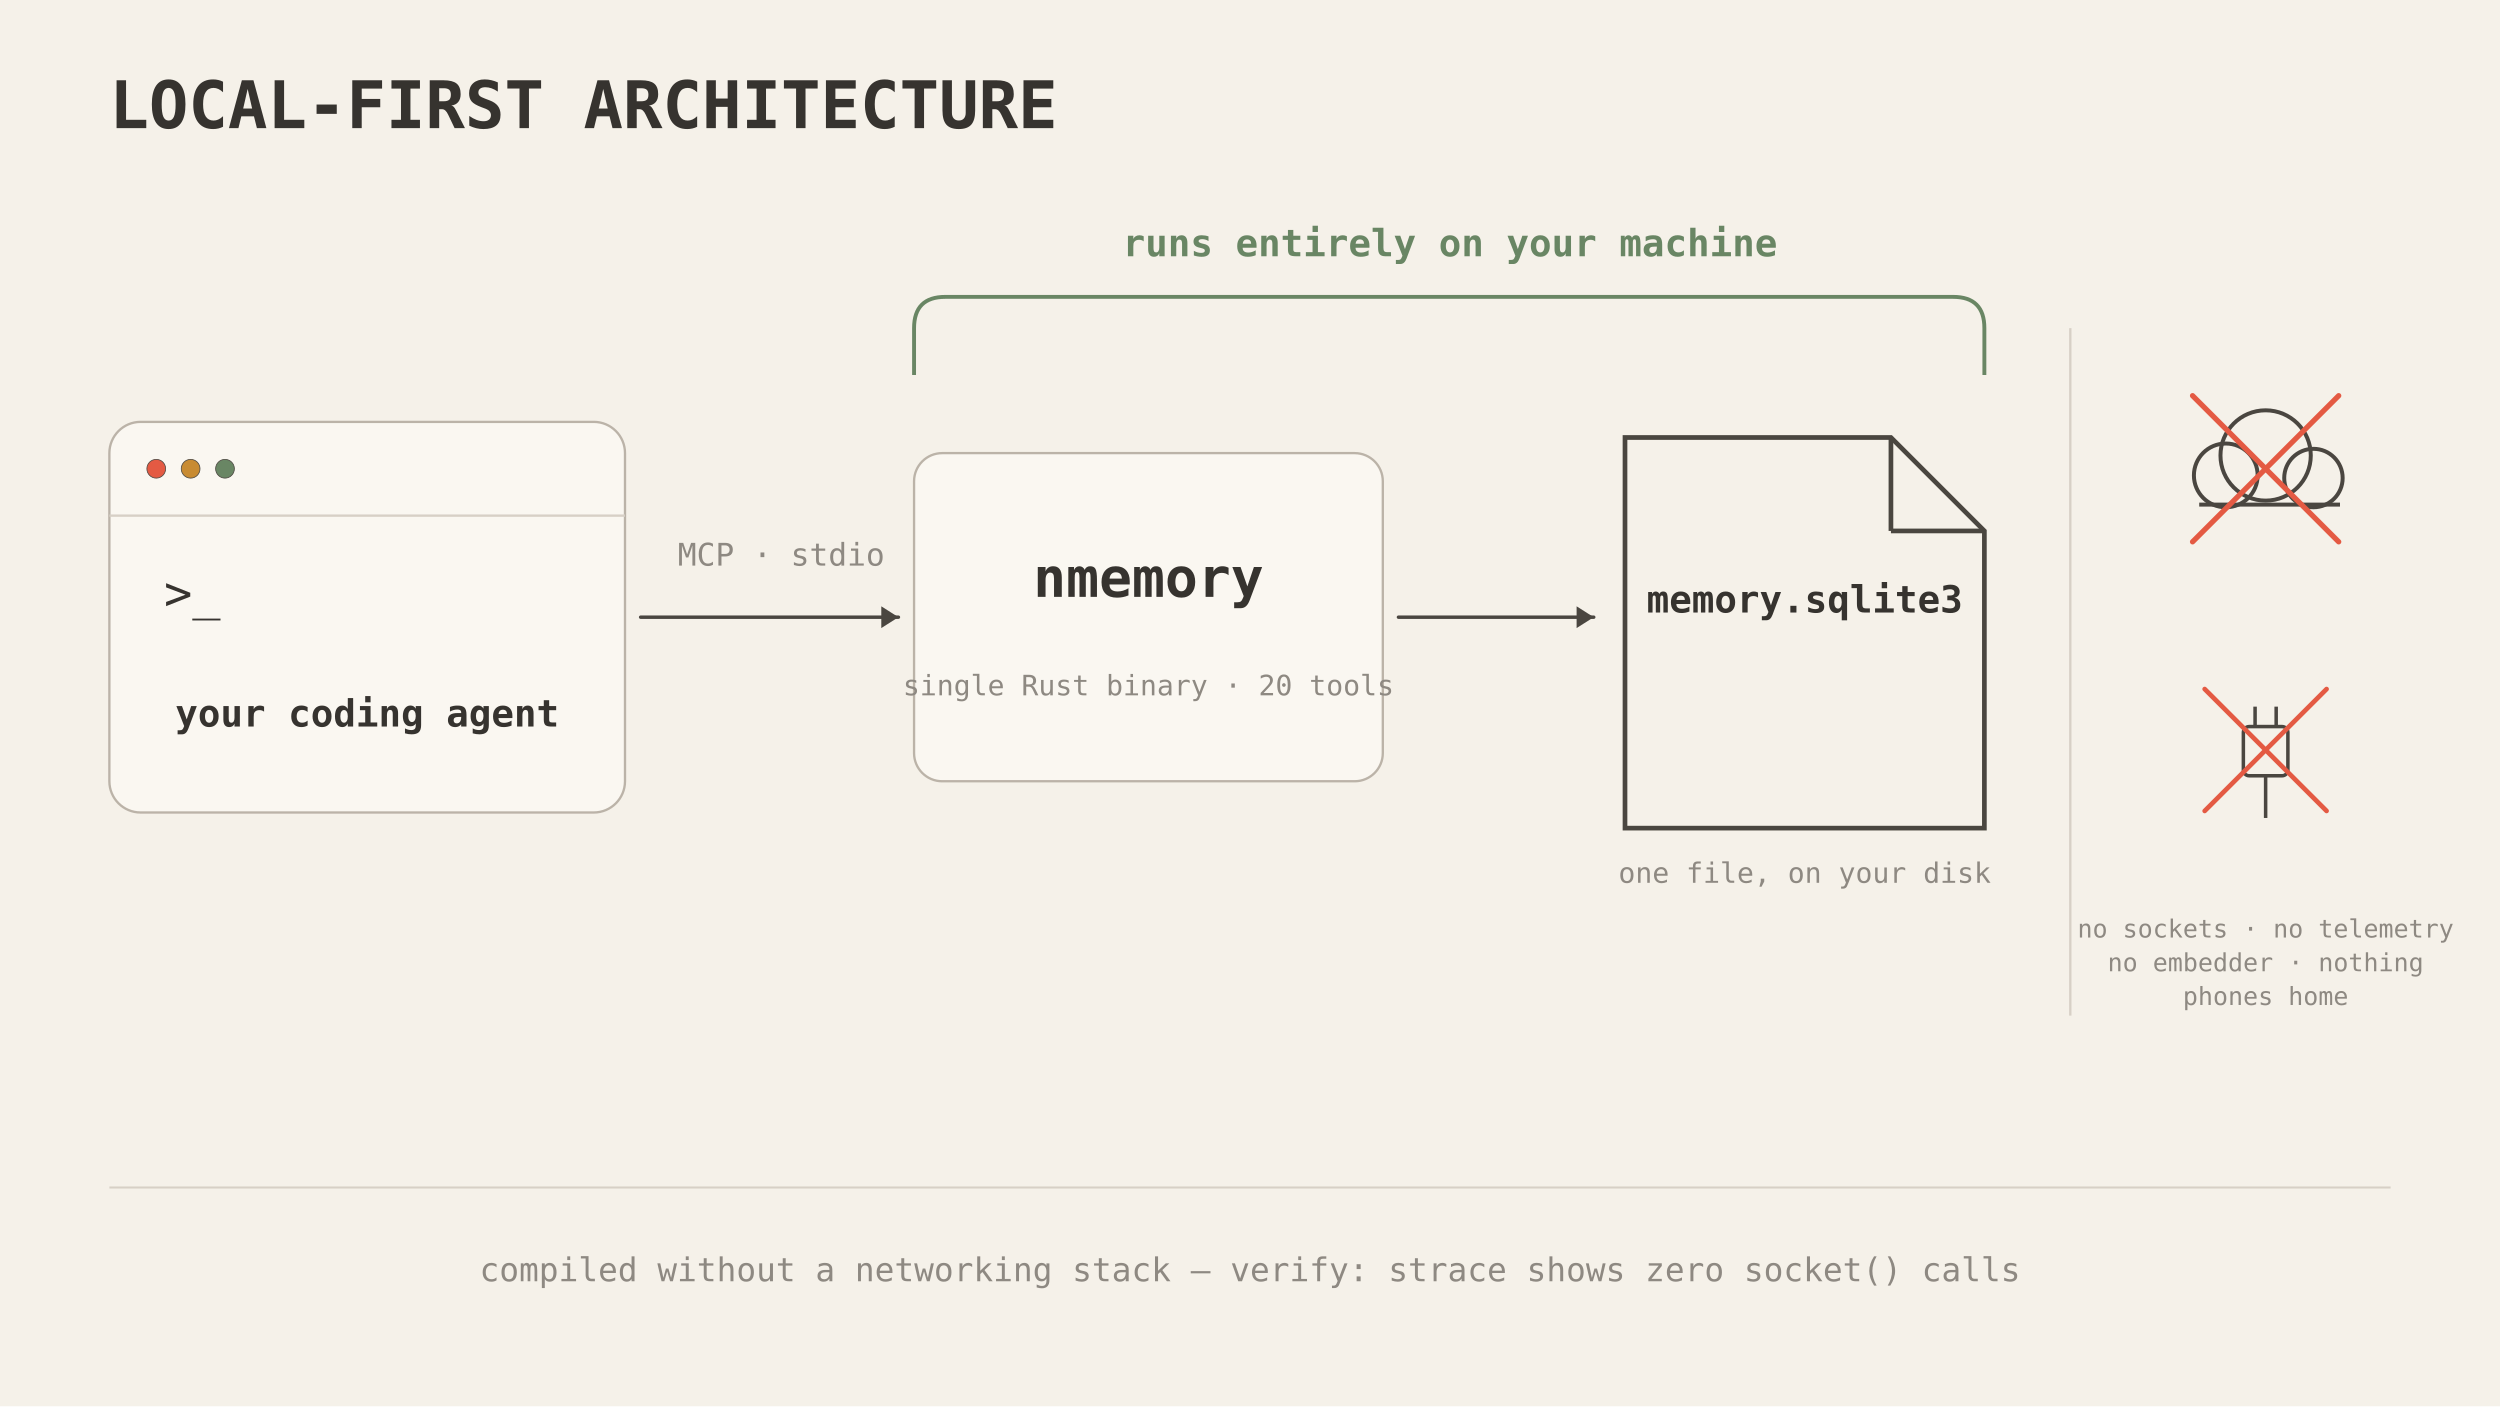
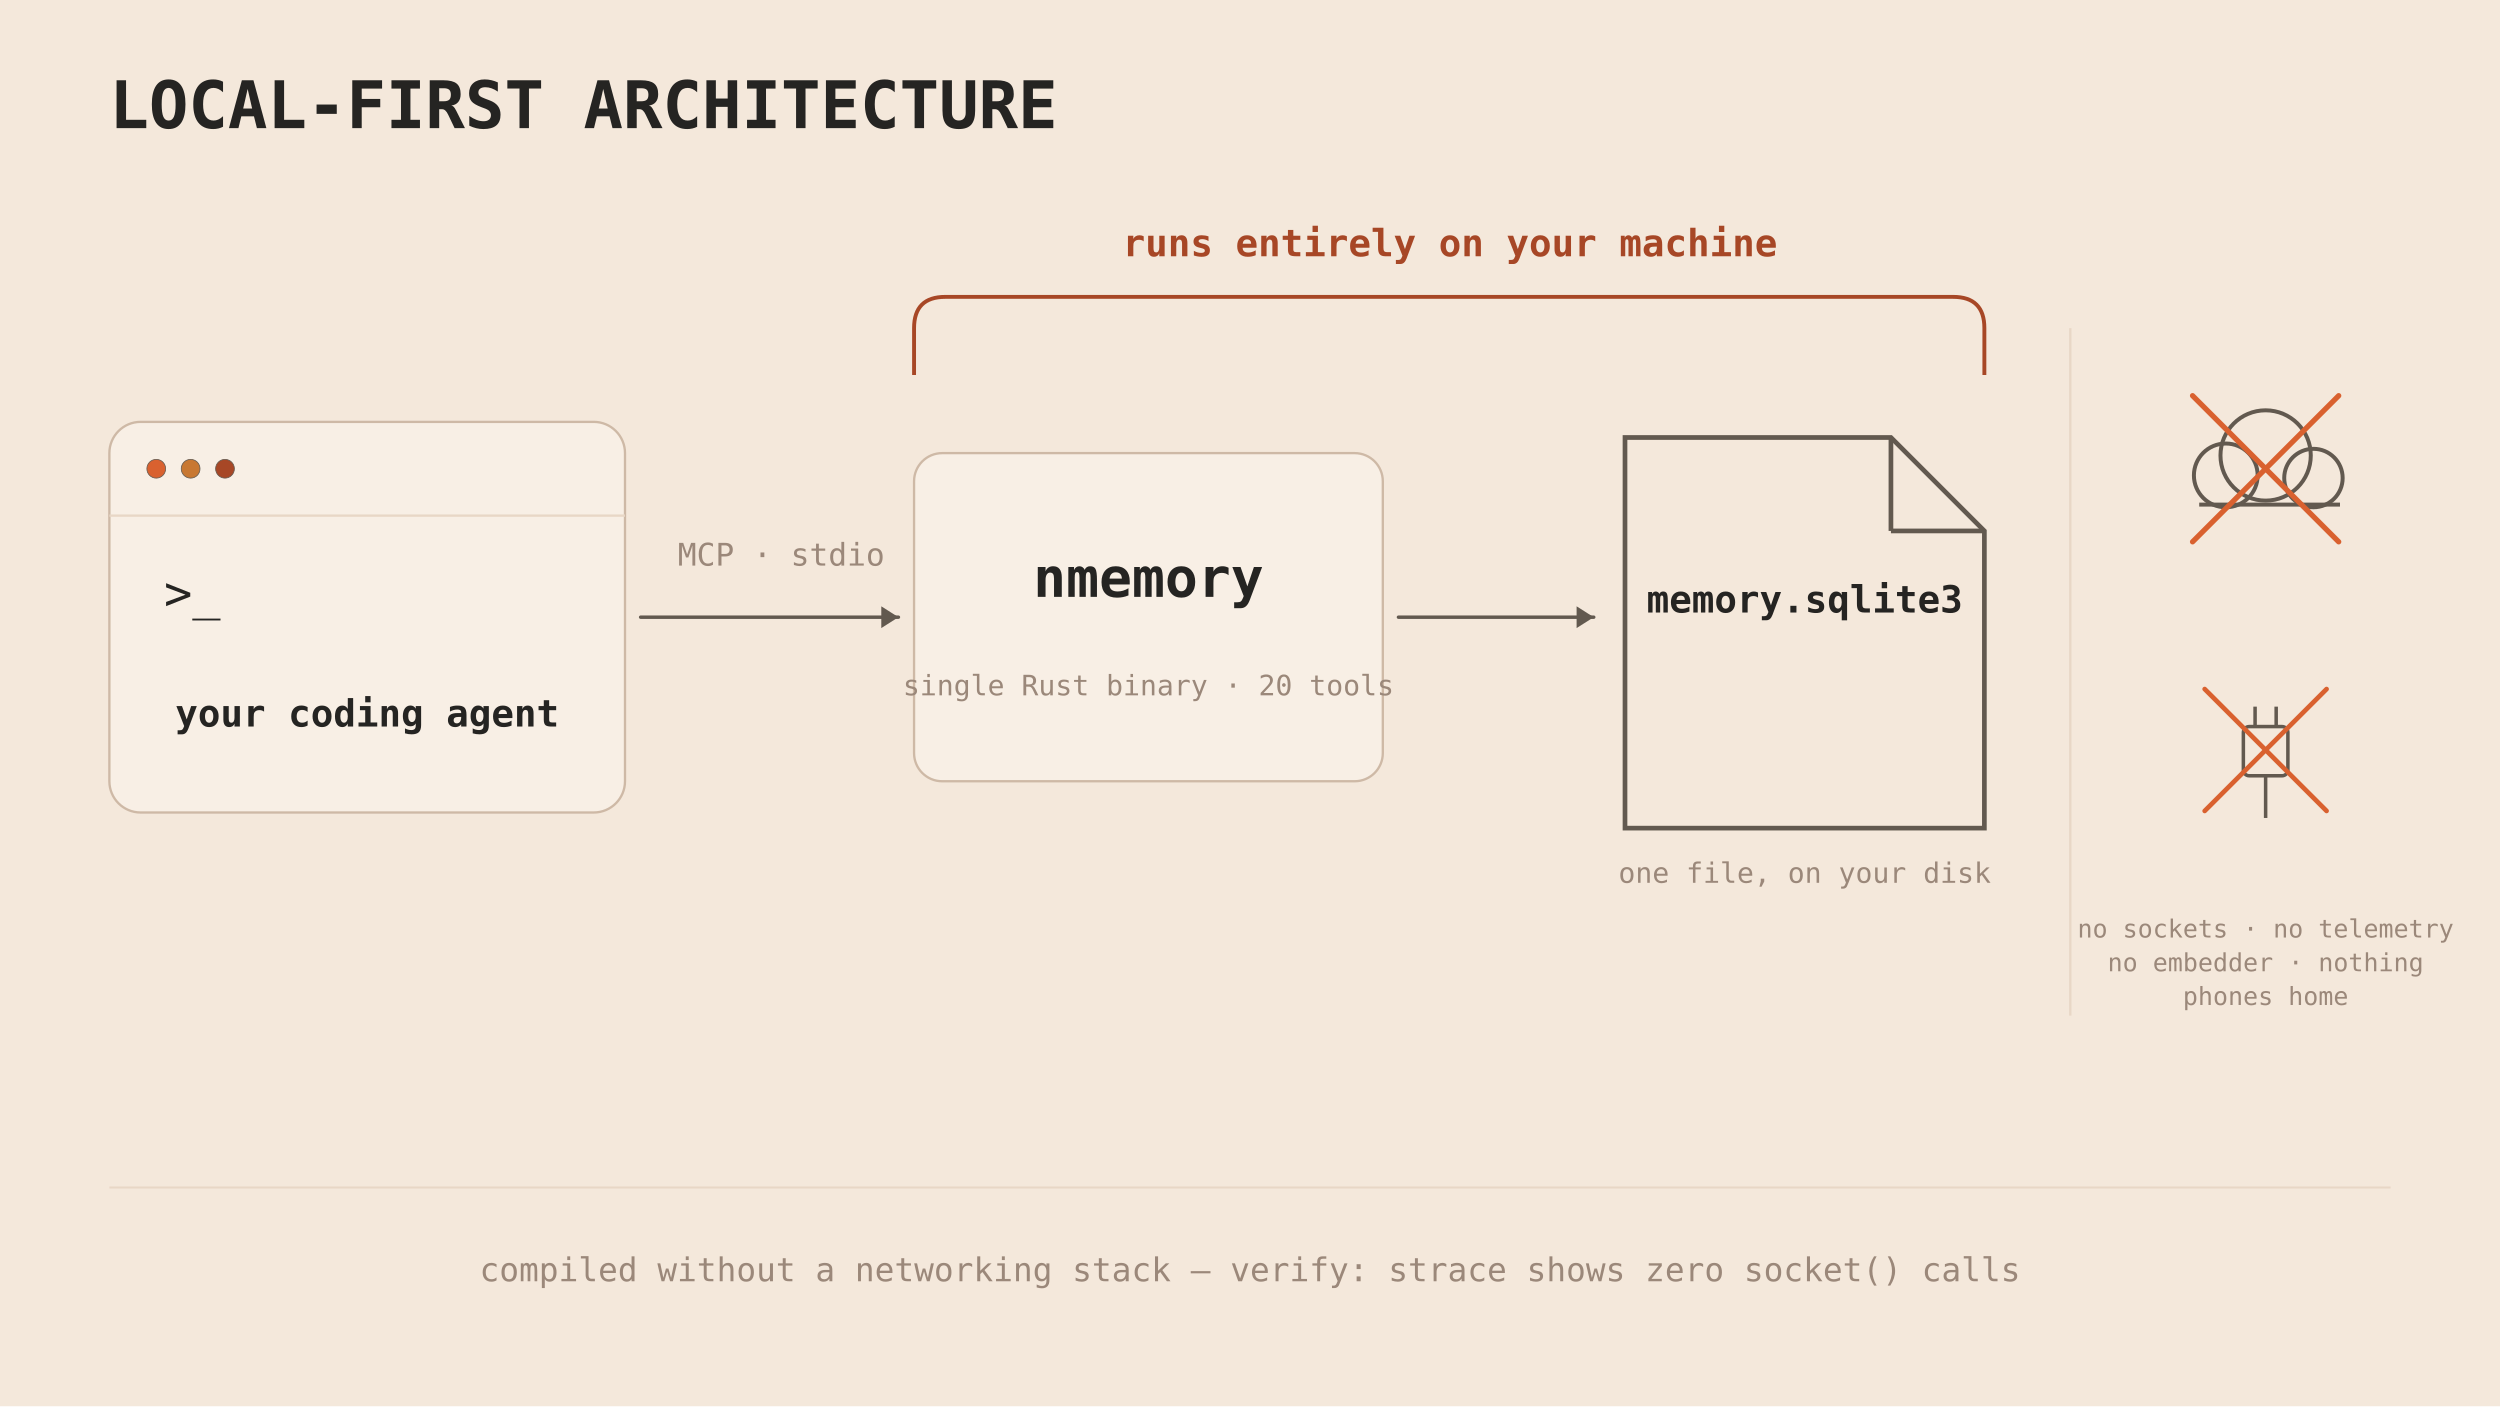
<svg xmlns="http://www.w3.org/2000/svg" baseProfile="full" height="900" version="1.1" viewBox="0 0 1600 900" width="1600">
  <defs />
-   <rect fill="#F5F1E9" height="900" width="1600" x="0" y="0" />
-   <text fill="#36332F" font-family="DejaVu Sans Mono, Noto Sans Mono, monospace" font-size="42" font-weight="bold" opacity="1.0" text-anchor="start" x="70" y="82">LOCAL-FIRST ARCHITECTURE</text>
-   <rect fill="#FAF7F1" height="250" rx="20" ry="20" stroke="#BBB3A8" stroke-width="1.5" width="330" x="70" y="270" />
-   <line stroke="#D7D0C6" stroke-width="1.5" x1="70" x2="400" y1="330" y2="330" />
-   <circle cx="100" cy="300" fill="#E45A43" r="6" stroke="#4A4640" stroke-width="0.5" />
-   <circle cx="122" cy="300" fill="#C88B32" r="6" stroke="#4A4640" stroke-width="0.5" />
-   <circle cx="144" cy="300" fill="#698664" r="6" stroke="#4A4640" stroke-width="0.5" />
-   <text fill="#36332F" font-family="DejaVu Sans Mono, Noto Sans Mono, monospace" font-size="30" font-weight="normal" opacity="1.0" text-anchor="start" x="105" y="390">&gt;_</text>
-   <text fill="#36332F" font-family="DejaVu Sans Mono, Noto Sans Mono, monospace" font-size="24" font-weight="bold" opacity="1.0" text-anchor="middle" x="235" y="465">your coding agent</text>
-   <text fill="#8E8982" font-family="DejaVu Sans Mono, Noto Sans Mono, monospace" font-size="20" font-weight="normal" opacity="1.0" text-anchor="middle" x="500" y="362">MCP · stdio</text>
-   <line stroke="#4A4640" stroke-linecap="round" stroke-width="2.2" x1="410" x2="575" y1="395" y2="395" />
-   <polygon fill="#4A4640" points="575,395 564.024,401.966 564.024,388.034" />
-   <rect fill="#FAF7F1" height="210" rx="18" ry="18" stroke="#BBB3A8" stroke-width="1.5" width="300" x="585" y="290" />
-   <text fill="#36332F" font-family="DejaVu Sans Mono, Noto Sans Mono, monospace" font-size="35" font-weight="bold" opacity="1.0" text-anchor="middle" x="735" y="382">nmemory</text>
-   <text fill="#8E8982" font-family="DejaVu Sans Mono, Noto Sans Mono, monospace" font-size="18" font-weight="normal" opacity="1.0" text-anchor="middle" x="735" y="445">single Rust binary · 20 tools</text>
-   <line stroke="#4A4640" stroke-linecap="round" stroke-width="2.2" x1="895" x2="1020" y1="395" y2="395" />
-   <polygon fill="#4A4640" points="1020,395 1009.024,401.966 1009.024,388.034" />
-   <path d="M1040,280 H1210.2 L1270,339.8 V530 H1040 Z" fill="none" stroke="#4A4640" stroke-width="3" />
-   <line stroke="#4A4640" stroke-width="3" x1="1210.2" x2="1210.2" y1="280" y2="339.8" />
-   <line stroke="#4A4640" stroke-width="3" x1="1210.2" x2="1270" y1="339.8" y2="339.8" />
-   <text fill="#36332F" font-family="DejaVu Sans Mono, Noto Sans Mono, monospace" font-size="24" font-weight="bold" opacity="1.0" text-anchor="middle" x="1155" y="392">memory.sqlite3</text>
-   <text fill="#8E8982" font-family="DejaVu Sans Mono, Noto Sans Mono, monospace" font-size="18" font-weight="normal" opacity="1.0" text-anchor="middle" x="1155" y="565">one file, on your disk</text>
-   <path d="M585,240 V210 Q585,190 605,190 H1250 Q1270,190 1270,210 V240" fill="none" stroke="#698664" stroke-width="2.5" />
-   <text fill="#698664" font-family="DejaVu Sans Mono, Noto Sans Mono, monospace" font-size="24" font-weight="bold" opacity="1.0" text-anchor="middle" x="928" y="164">runs entirely on your machine</text>
-   <line stroke="#D7D0C6" stroke-width="1.5" x1="1325" x2="1325" y1="210" y2="650" />
-   <circle cx="1424.5" cy="304.25" fill="none" r="20.4" stroke="#4A4640" stroke-width="2.55" />
-   <circle cx="1450" cy="291.5" fill="none" r="28.9" stroke="#4A4640" stroke-width="2.55" />
-   <circle cx="1480.6" cy="305.95" fill="none" r="18.7" stroke="#4A4640" stroke-width="2.55" />
-   <line stroke="#4A4640" stroke-width="2.55" x1="1407.5" x2="1497.6" y1="322.95" y2="322.95" />
-   <line stroke="#E45A43" stroke-linecap="round" stroke-width="3.4" x1="1403.25" x2="1496.75" y1="253.25" y2="346.75" />
-   <line stroke="#E45A43" stroke-linecap="round" stroke-width="3.4" x1="1496.75" x2="1403.25" y1="253.25" y2="346.75" />
-   <rect fill="none" height="31.5" rx="3.75" ry="3.75" stroke="#4A4640" stroke-width="2.25" width="28.5" x="1435.75" y="465.0" />
-   <line stroke="#4A4640" stroke-width="2.25" x1="1443.25" x2="1443.25" y1="452.25" y2="465.0" />
-   <line stroke="#4A4640" stroke-width="2.25" x1="1456.75" x2="1456.75" y1="452.25" y2="465.0" />
-   <line stroke="#4A4640" stroke-width="2.25" x1="1450" x2="1450" y1="496.5" y2="523.5" />
-   <line stroke="#E45A43" stroke-linecap="round" stroke-width="3.0" x1="1411.0" x2="1489.0" y1="441.0" y2="519.0" />
-   <line stroke="#E45A43" stroke-linecap="round" stroke-width="3.0" x1="1489.0" x2="1411.0" y1="441.0" y2="519.0" />
-   <text fill="#8E8982" font-family="DejaVu Sans Mono, Noto Sans Mono, monospace" font-size="16" font-weight="normal" opacity="1.0" text-anchor="middle" x="1450" y="600.0">no sockets · no telemetry</text>
-   <text fill="#8E8982" font-family="DejaVu Sans Mono, Noto Sans Mono, monospace" font-size="16" font-weight="normal" opacity="1.0" text-anchor="middle" x="1450" y="621.6">no embedder · nothing</text>
-   <text fill="#8E8982" font-family="DejaVu Sans Mono, Noto Sans Mono, monospace" font-size="16" font-weight="normal" opacity="1.0" text-anchor="middle" x="1450" y="643.2">phones home</text>
-   <line stroke="#D7D0C6" stroke-width="1.3" x1="70" x2="1530" y1="760" y2="760" />
-   <text fill="#8E8982" font-family="DejaVu Sans Mono, Noto Sans Mono, monospace" font-size="21" font-weight="normal" opacity="1.0" text-anchor="middle" x="800" y="820">compiled without a networking stack — verify: strace shows zero socket() calls</text>
+   <rect fill="#F4E8DB" height="900" width="1600" x="0" y="0" />
+   <text fill="#252422" font-family="DejaVu Sans Mono, Noto Sans Mono, monospace" font-size="42" font-weight="bold" opacity="1.0" text-anchor="start" x="70" y="82">LOCAL-FIRST ARCHITECTURE</text>
+   <rect fill="#F8EFE5" height="250" rx="20" ry="20" stroke="#CEB9A6" stroke-width="1.5" width="330" x="70" y="270" />
+   <line stroke="#E8D7C6" stroke-width="1.5" x1="70" x2="400" y1="330" y2="330" />
+   <circle cx="100" cy="300" fill="#D9612F" r="6" stroke="#62594F" stroke-width="0.5" />
+   <circle cx="122" cy="300" fill="#C87832" r="6" stroke="#62594F" stroke-width="0.5" />
+   <circle cx="144" cy="300" fill="#A74726" r="6" stroke="#62594F" stroke-width="0.5" />
+   <text fill="#252422" font-family="DejaVu Sans Mono, Noto Sans Mono, monospace" font-size="30" font-weight="normal" opacity="1.0" text-anchor="start" x="105" y="390">&gt;_</text>
+   <text fill="#252422" font-family="DejaVu Sans Mono, Noto Sans Mono, monospace" font-size="24" font-weight="bold" opacity="1.0" text-anchor="middle" x="235" y="465">your coding agent</text>
+   <text fill="#9B887A" font-family="DejaVu Sans Mono, Noto Sans Mono, monospace" font-size="20" font-weight="normal" opacity="1.0" text-anchor="middle" x="500" y="362">MCP · stdio</text>
+   <line stroke="#62594F" stroke-linecap="round" stroke-width="2.2" x1="410" x2="575" y1="395" y2="395" />
+   <polygon fill="#62594F" points="575,395 564.024,401.966 564.024,388.034" />
+   <rect fill="#F8EFE5" height="210" rx="18" ry="18" stroke="#CEB9A6" stroke-width="1.5" width="300" x="585" y="290" />
+   <text fill="#252422" font-family="DejaVu Sans Mono, Noto Sans Mono, monospace" font-size="35" font-weight="bold" opacity="1.0" text-anchor="middle" x="735" y="382">nmemory</text>
+   <text fill="#9B887A" font-family="DejaVu Sans Mono, Noto Sans Mono, monospace" font-size="18" font-weight="normal" opacity="1.0" text-anchor="middle" x="735" y="445">single Rust binary · 20 tools</text>
+   <line stroke="#62594F" stroke-linecap="round" stroke-width="2.2" x1="895" x2="1020" y1="395" y2="395" />
+   <polygon fill="#62594F" points="1020,395 1009.024,401.966 1009.024,388.034" />
+   <path d="M1040,280 H1210.2 L1270,339.8 V530 H1040 Z" fill="none" stroke="#62594F" stroke-width="3" />
+   <line stroke="#62594F" stroke-width="3" x1="1210.2" x2="1210.2" y1="280" y2="339.8" />
+   <line stroke="#62594F" stroke-width="3" x1="1210.2" x2="1270" y1="339.8" y2="339.8" />
+   <text fill="#252422" font-family="DejaVu Sans Mono, Noto Sans Mono, monospace" font-size="24" font-weight="bold" opacity="1.0" text-anchor="middle" x="1155" y="392">memory.sqlite3</text>
+   <text fill="#9B887A" font-family="DejaVu Sans Mono, Noto Sans Mono, monospace" font-size="18" font-weight="normal" opacity="1.0" text-anchor="middle" x="1155" y="565">one file, on your disk</text>
+   <path d="M585,240 V210 Q585,190 605,190 H1250 Q1270,190 1270,210 V240" fill="none" stroke="#A74726" stroke-width="2.5" />
+   <text fill="#A74726" font-family="DejaVu Sans Mono, Noto Sans Mono, monospace" font-size="24" font-weight="bold" opacity="1.0" text-anchor="middle" x="928" y="164">runs entirely on your machine</text>
+   <line stroke="#E8D7C6" stroke-width="1.5" x1="1325" x2="1325" y1="210" y2="650" />
+   <circle cx="1424.5" cy="304.25" fill="none" r="20.4" stroke="#62594F" stroke-width="2.55" />
+   <circle cx="1450" cy="291.5" fill="none" r="28.9" stroke="#62594F" stroke-width="2.55" />
+   <circle cx="1480.6" cy="305.95" fill="none" r="18.7" stroke="#62594F" stroke-width="2.55" />
+   <line stroke="#62594F" stroke-width="2.55" x1="1407.5" x2="1497.6" y1="322.95" y2="322.95" />
+   <line stroke="#D9612F" stroke-linecap="round" stroke-width="3.4" x1="1403.25" x2="1496.75" y1="253.25" y2="346.75" />
+   <line stroke="#D9612F" stroke-linecap="round" stroke-width="3.4" x1="1496.75" x2="1403.25" y1="253.25" y2="346.75" />
+   <rect fill="none" height="31.5" rx="3.75" ry="3.75" stroke="#62594F" stroke-width="2.25" width="28.5" x="1435.75" y="465.0" />
+   <line stroke="#62594F" stroke-width="2.25" x1="1443.25" x2="1443.25" y1="452.25" y2="465.0" />
+   <line stroke="#62594F" stroke-width="2.25" x1="1456.75" x2="1456.75" y1="452.25" y2="465.0" />
+   <line stroke="#62594F" stroke-width="2.25" x1="1450" x2="1450" y1="496.5" y2="523.5" />
+   <line stroke="#D9612F" stroke-linecap="round" stroke-width="3.0" x1="1411.0" x2="1489.0" y1="441.0" y2="519.0" />
+   <line stroke="#D9612F" stroke-linecap="round" stroke-width="3.0" x1="1489.0" x2="1411.0" y1="441.0" y2="519.0" />
+   <text fill="#9B887A" font-family="DejaVu Sans Mono, Noto Sans Mono, monospace" font-size="16" font-weight="normal" opacity="1.0" text-anchor="middle" x="1450" y="600.0">no sockets · no telemetry</text>
+   <text fill="#9B887A" font-family="DejaVu Sans Mono, Noto Sans Mono, monospace" font-size="16" font-weight="normal" opacity="1.0" text-anchor="middle" x="1450" y="621.6">no embedder · nothing</text>
+   <text fill="#9B887A" font-family="DejaVu Sans Mono, Noto Sans Mono, monospace" font-size="16" font-weight="normal" opacity="1.0" text-anchor="middle" x="1450" y="643.2">phones home</text>
+   <line stroke="#E8D7C6" stroke-width="1.3" x1="70" x2="1530" y1="760" y2="760" />
+   <text fill="#9B887A" font-family="DejaVu Sans Mono, Noto Sans Mono, monospace" font-size="21" font-weight="normal" opacity="1.0" text-anchor="middle" x="800" y="820">compiled without a networking stack — verify: strace shows zero socket() calls</text>
</svg>
